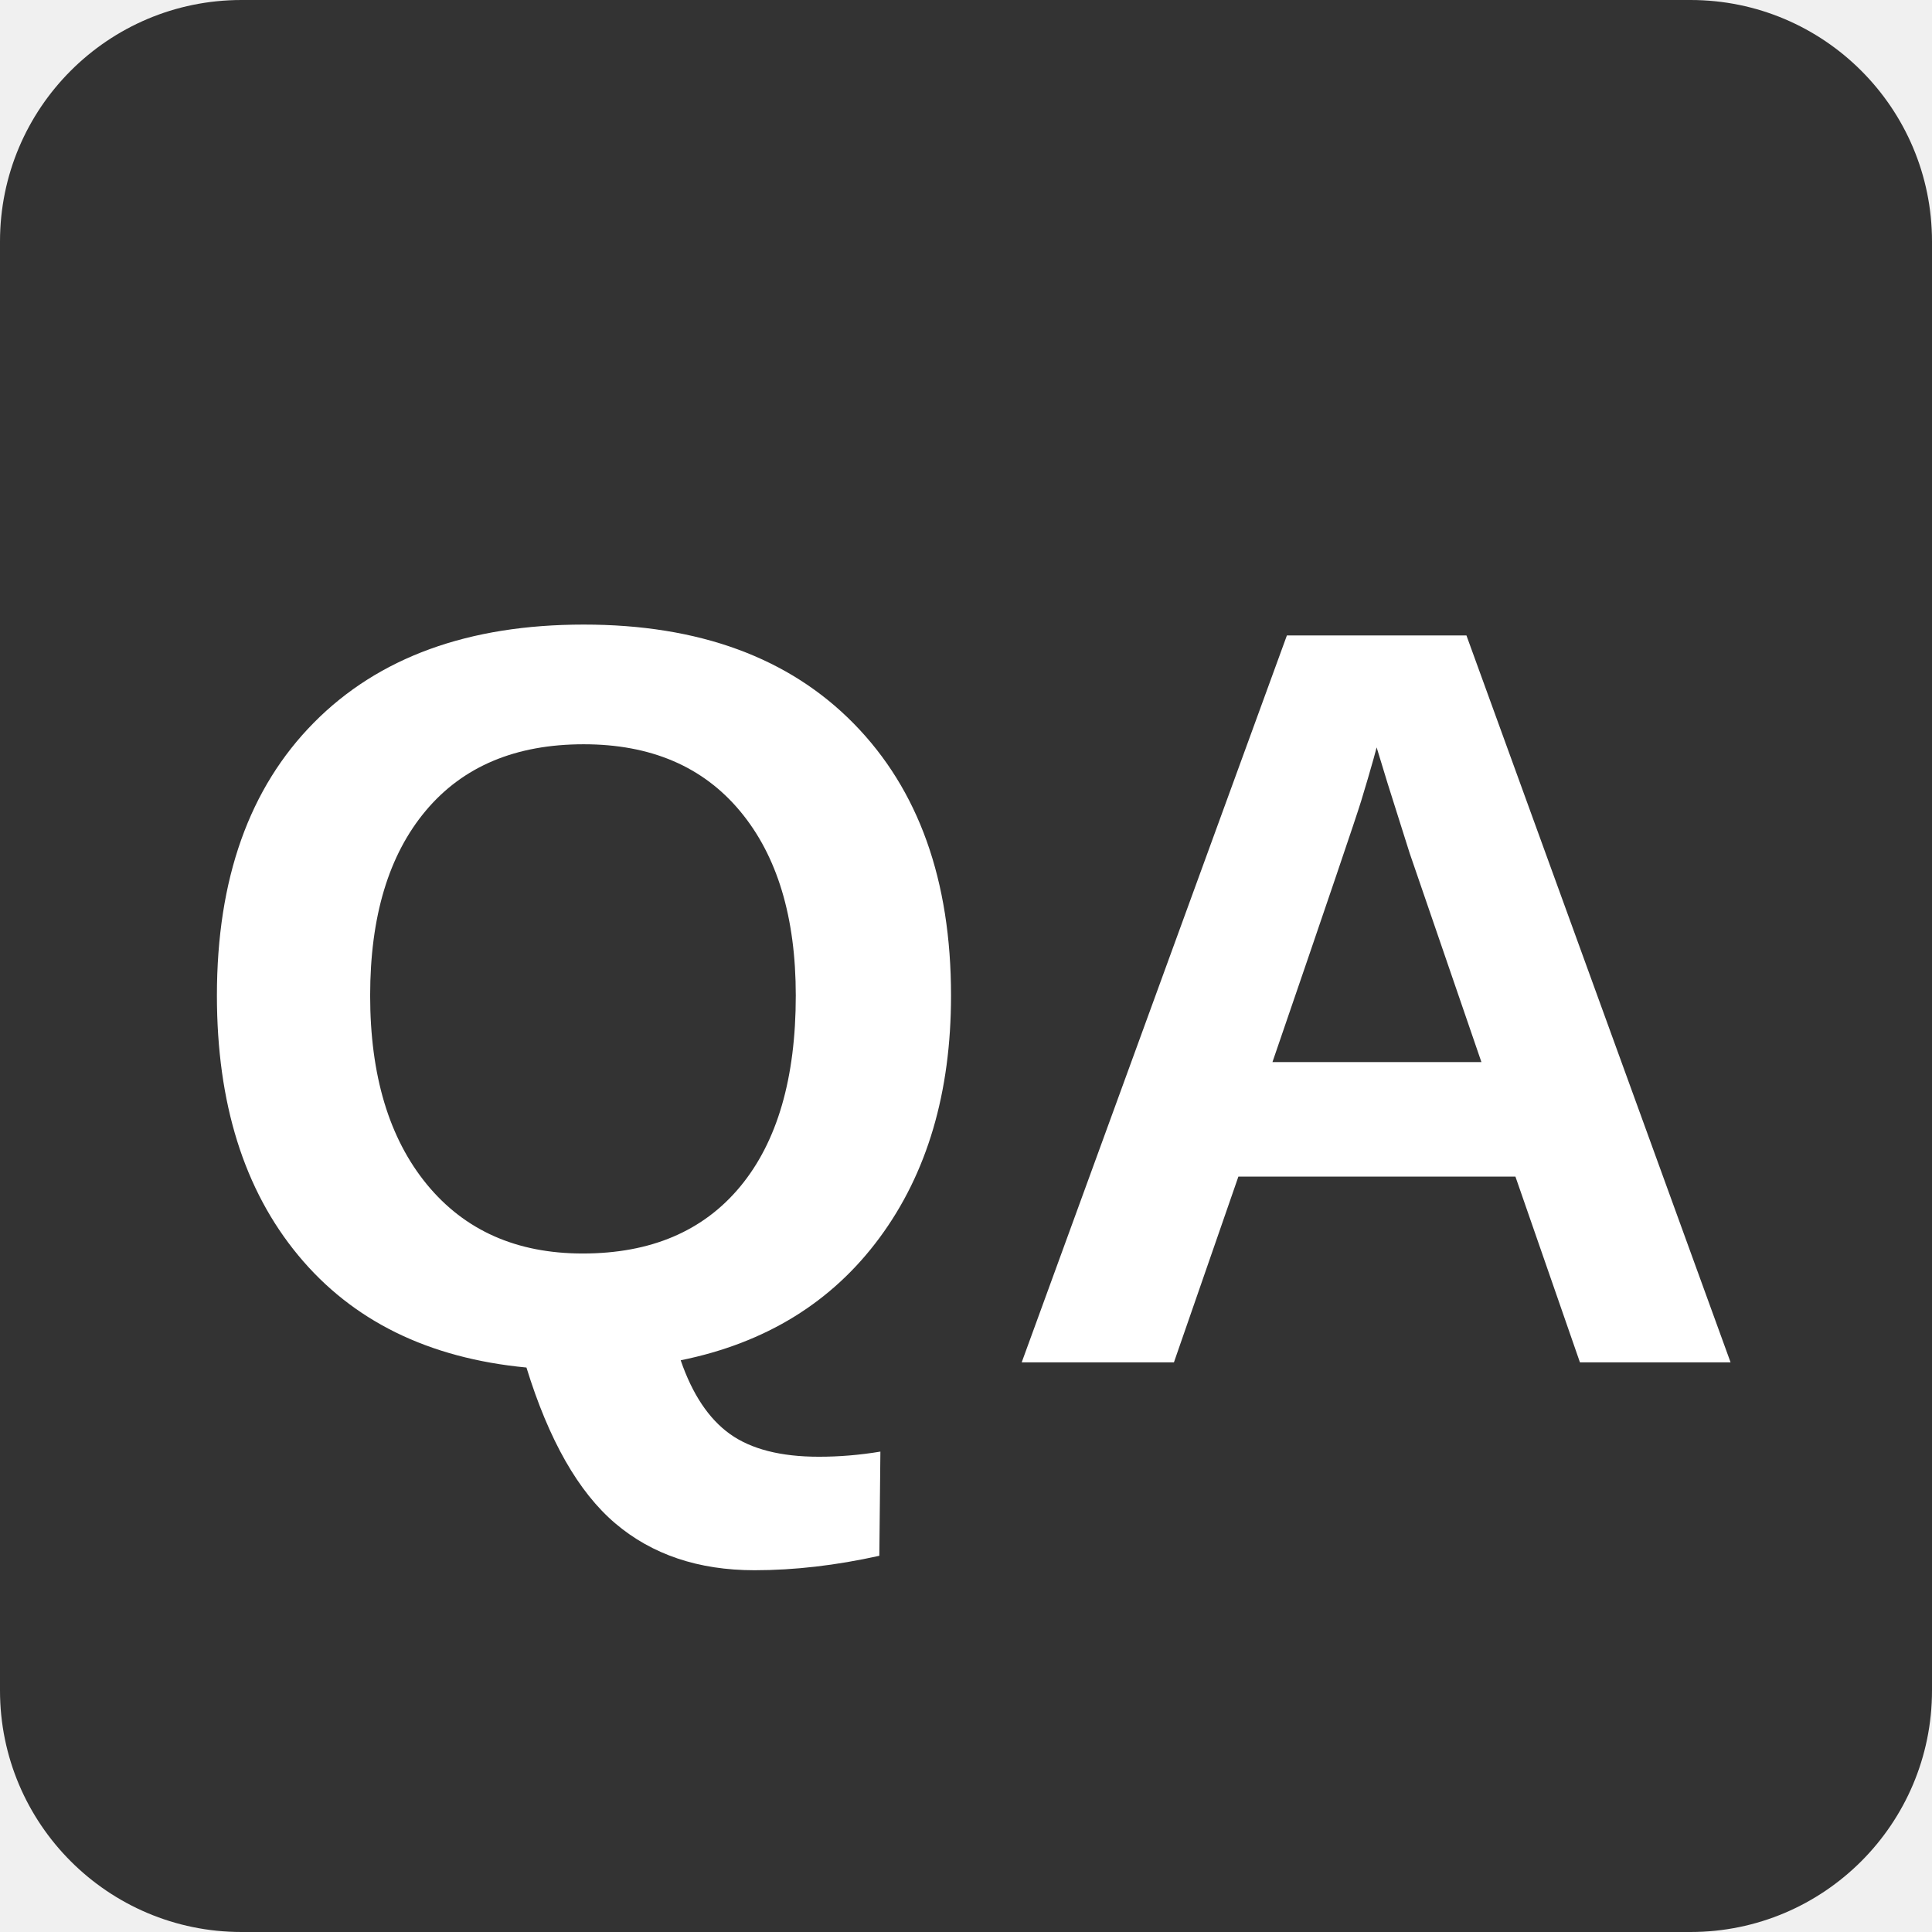
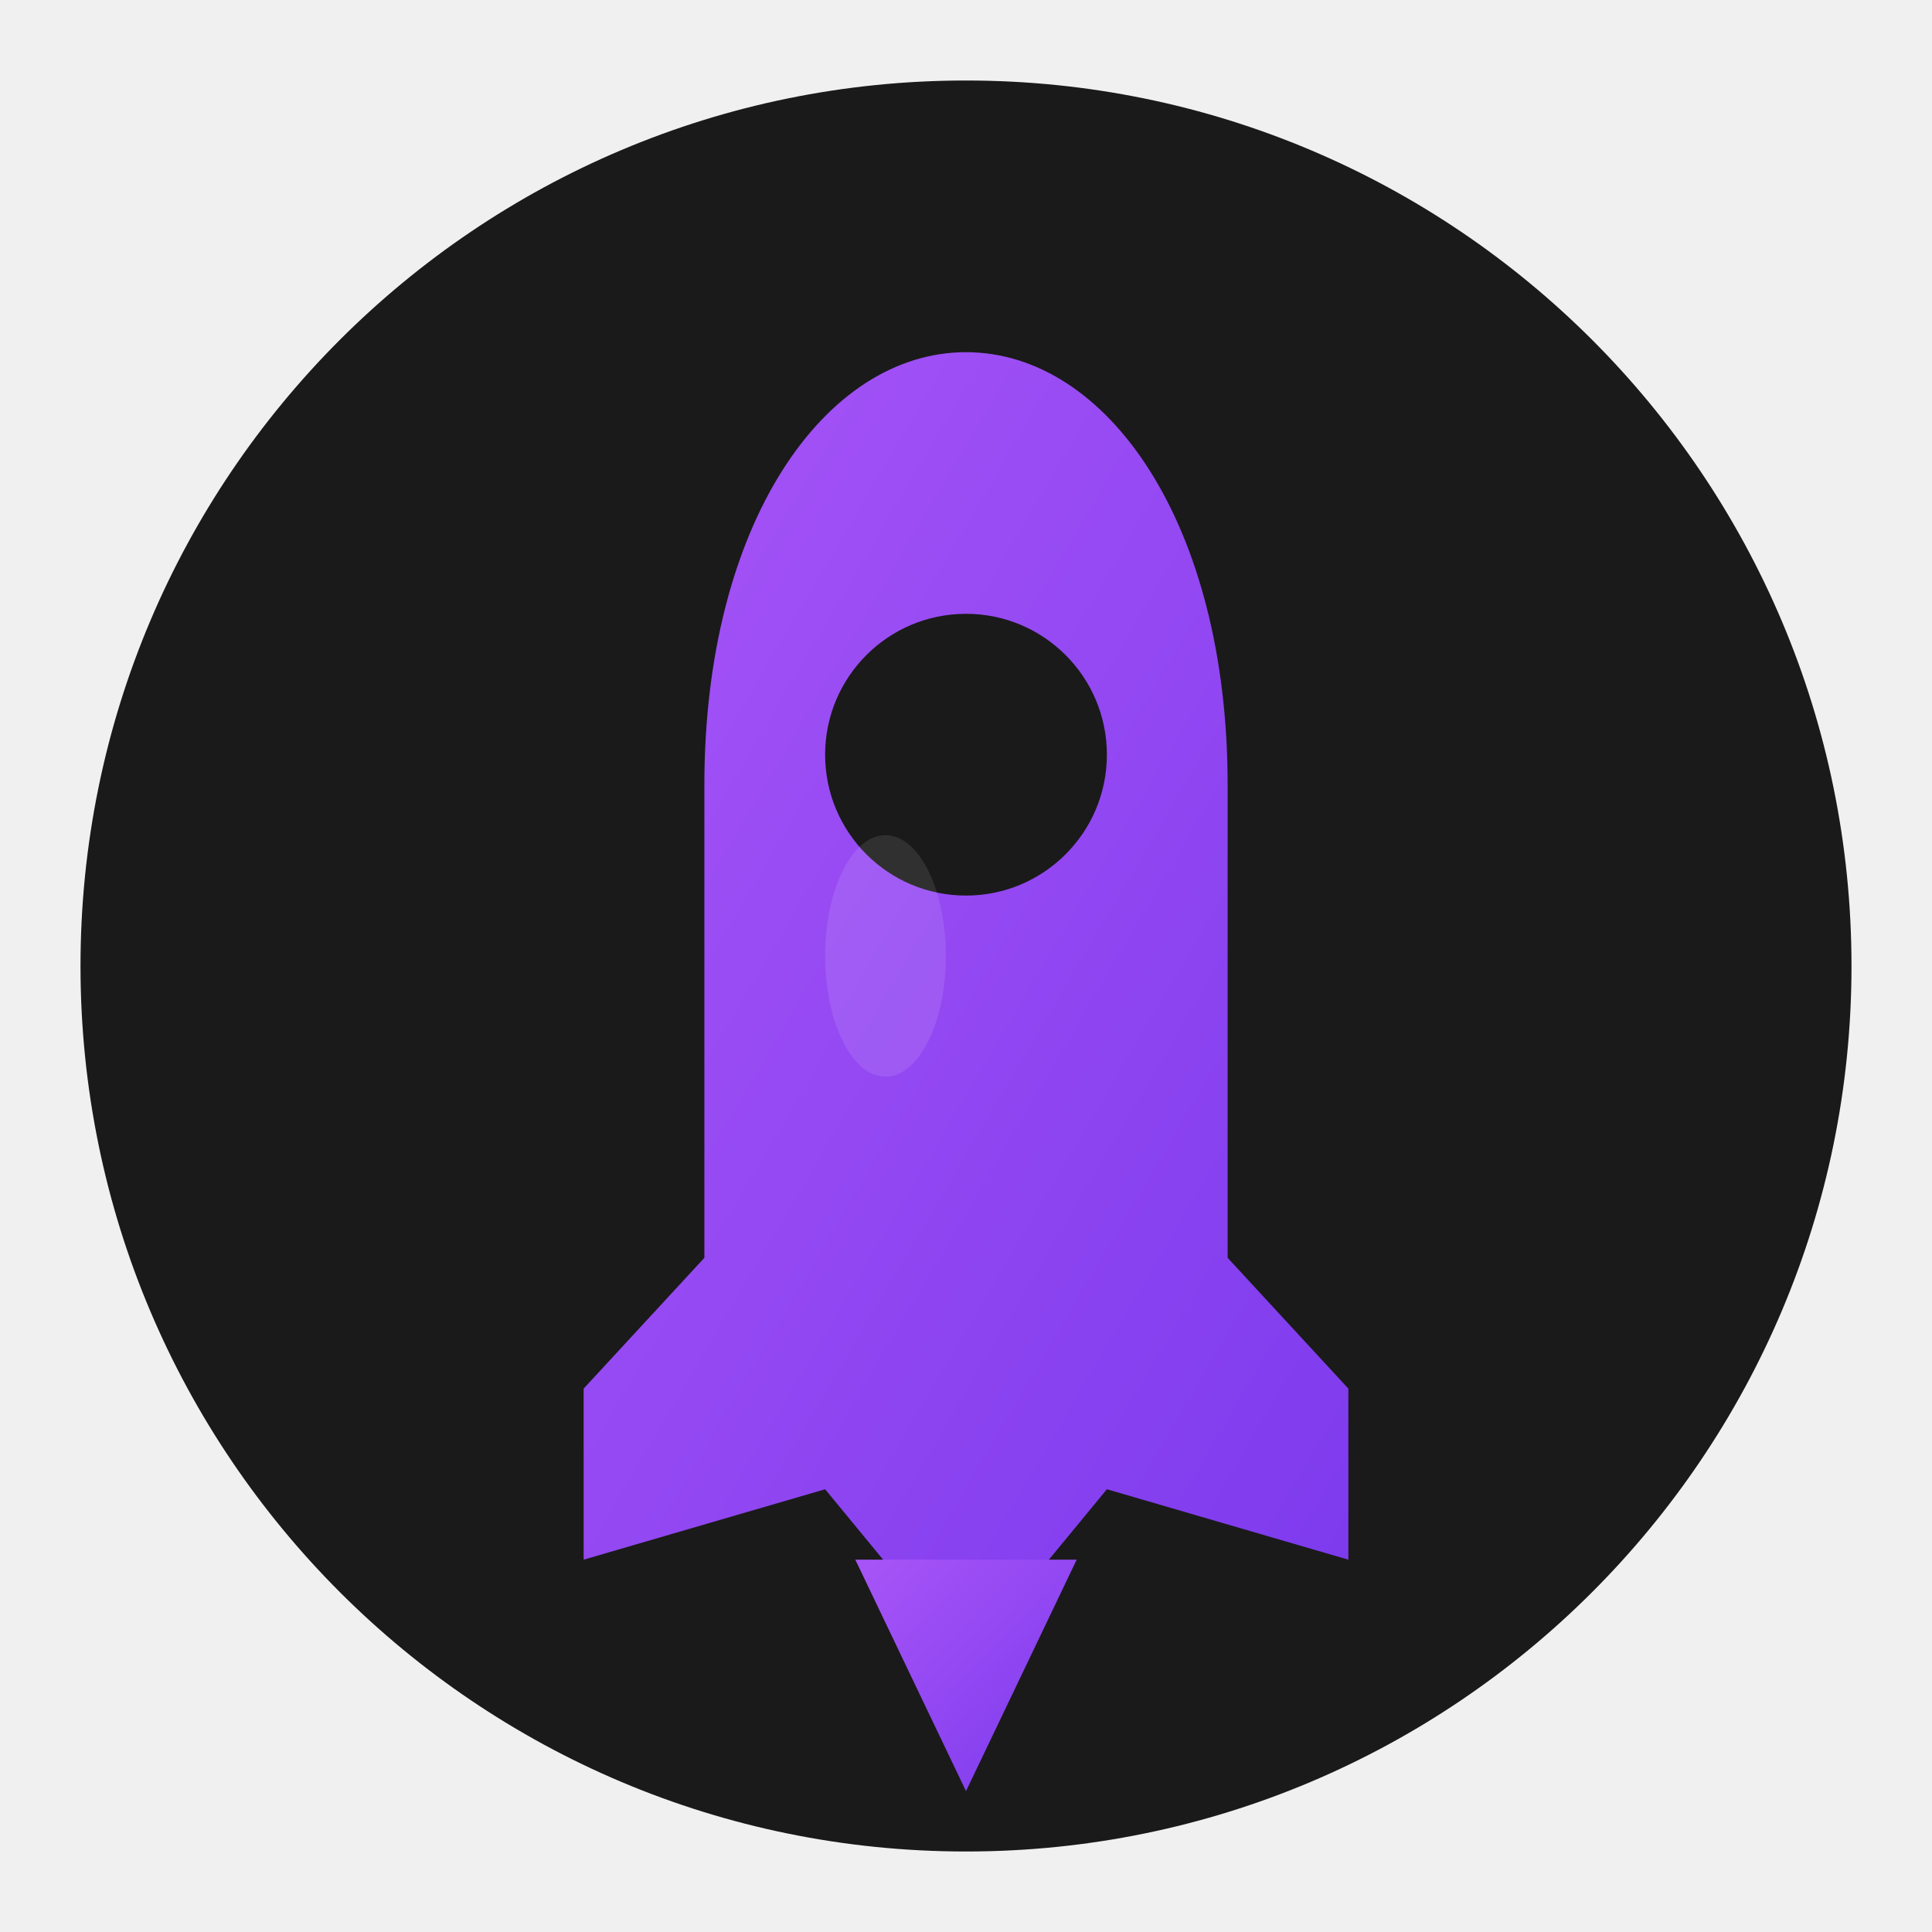
- <svg xmlns="http://www.w3.org/2000/svg" viewBox="0 0 512 512">
-   <rect width="512" height="512" rx="64" ry="64" fill="#333333" />
-   <text x="50%" y="55%" dominant-baseline="middle" text-anchor="middle" font-family="Arial, Helvetica, sans-serif" font-weight="bold" font-size="280" fill="#ffffff">QA</text>
+ <svg xmlns="http://www.w3.org/2000/svg" viewBox="0 0 192 192" width="192" height="192">
+   <defs>
+     <linearGradient id="rocketGradient" x1="0%" y1="0%" x2="100%" y2="100%">
+       <stop offset="0%" style="stop-color:#a855f7;stop-opacity:1" />
+       <stop offset="100%" style="stop-color:#7c3aed;stop-opacity:1" />
+     </linearGradient>
+   </defs>
+   <circle cx="96" cy="96" r="88" fill="#1a1a1a" />
+   <g fill="url(#rocketGradient)">
+     <path d="M96 35 C82 35 70 52 70 78 L70 125 L58 138 L58 155 L82 148 L96 165 L110 148 L134 155 L134 138 L122 125 L122 78 C122 52 110 35 96 35Z" />
+     <circle cx="96" cy="75" r="14" fill="#1a1a1a" />
+     <path d="M85 155 L96 178 L107 155" fill="url(#rocketGradient)" />
+   </g>
+   <ellipse cx="88" cy="95" rx="6" ry="12" fill="rgba(255,255,255,0.1)" />
</svg>
